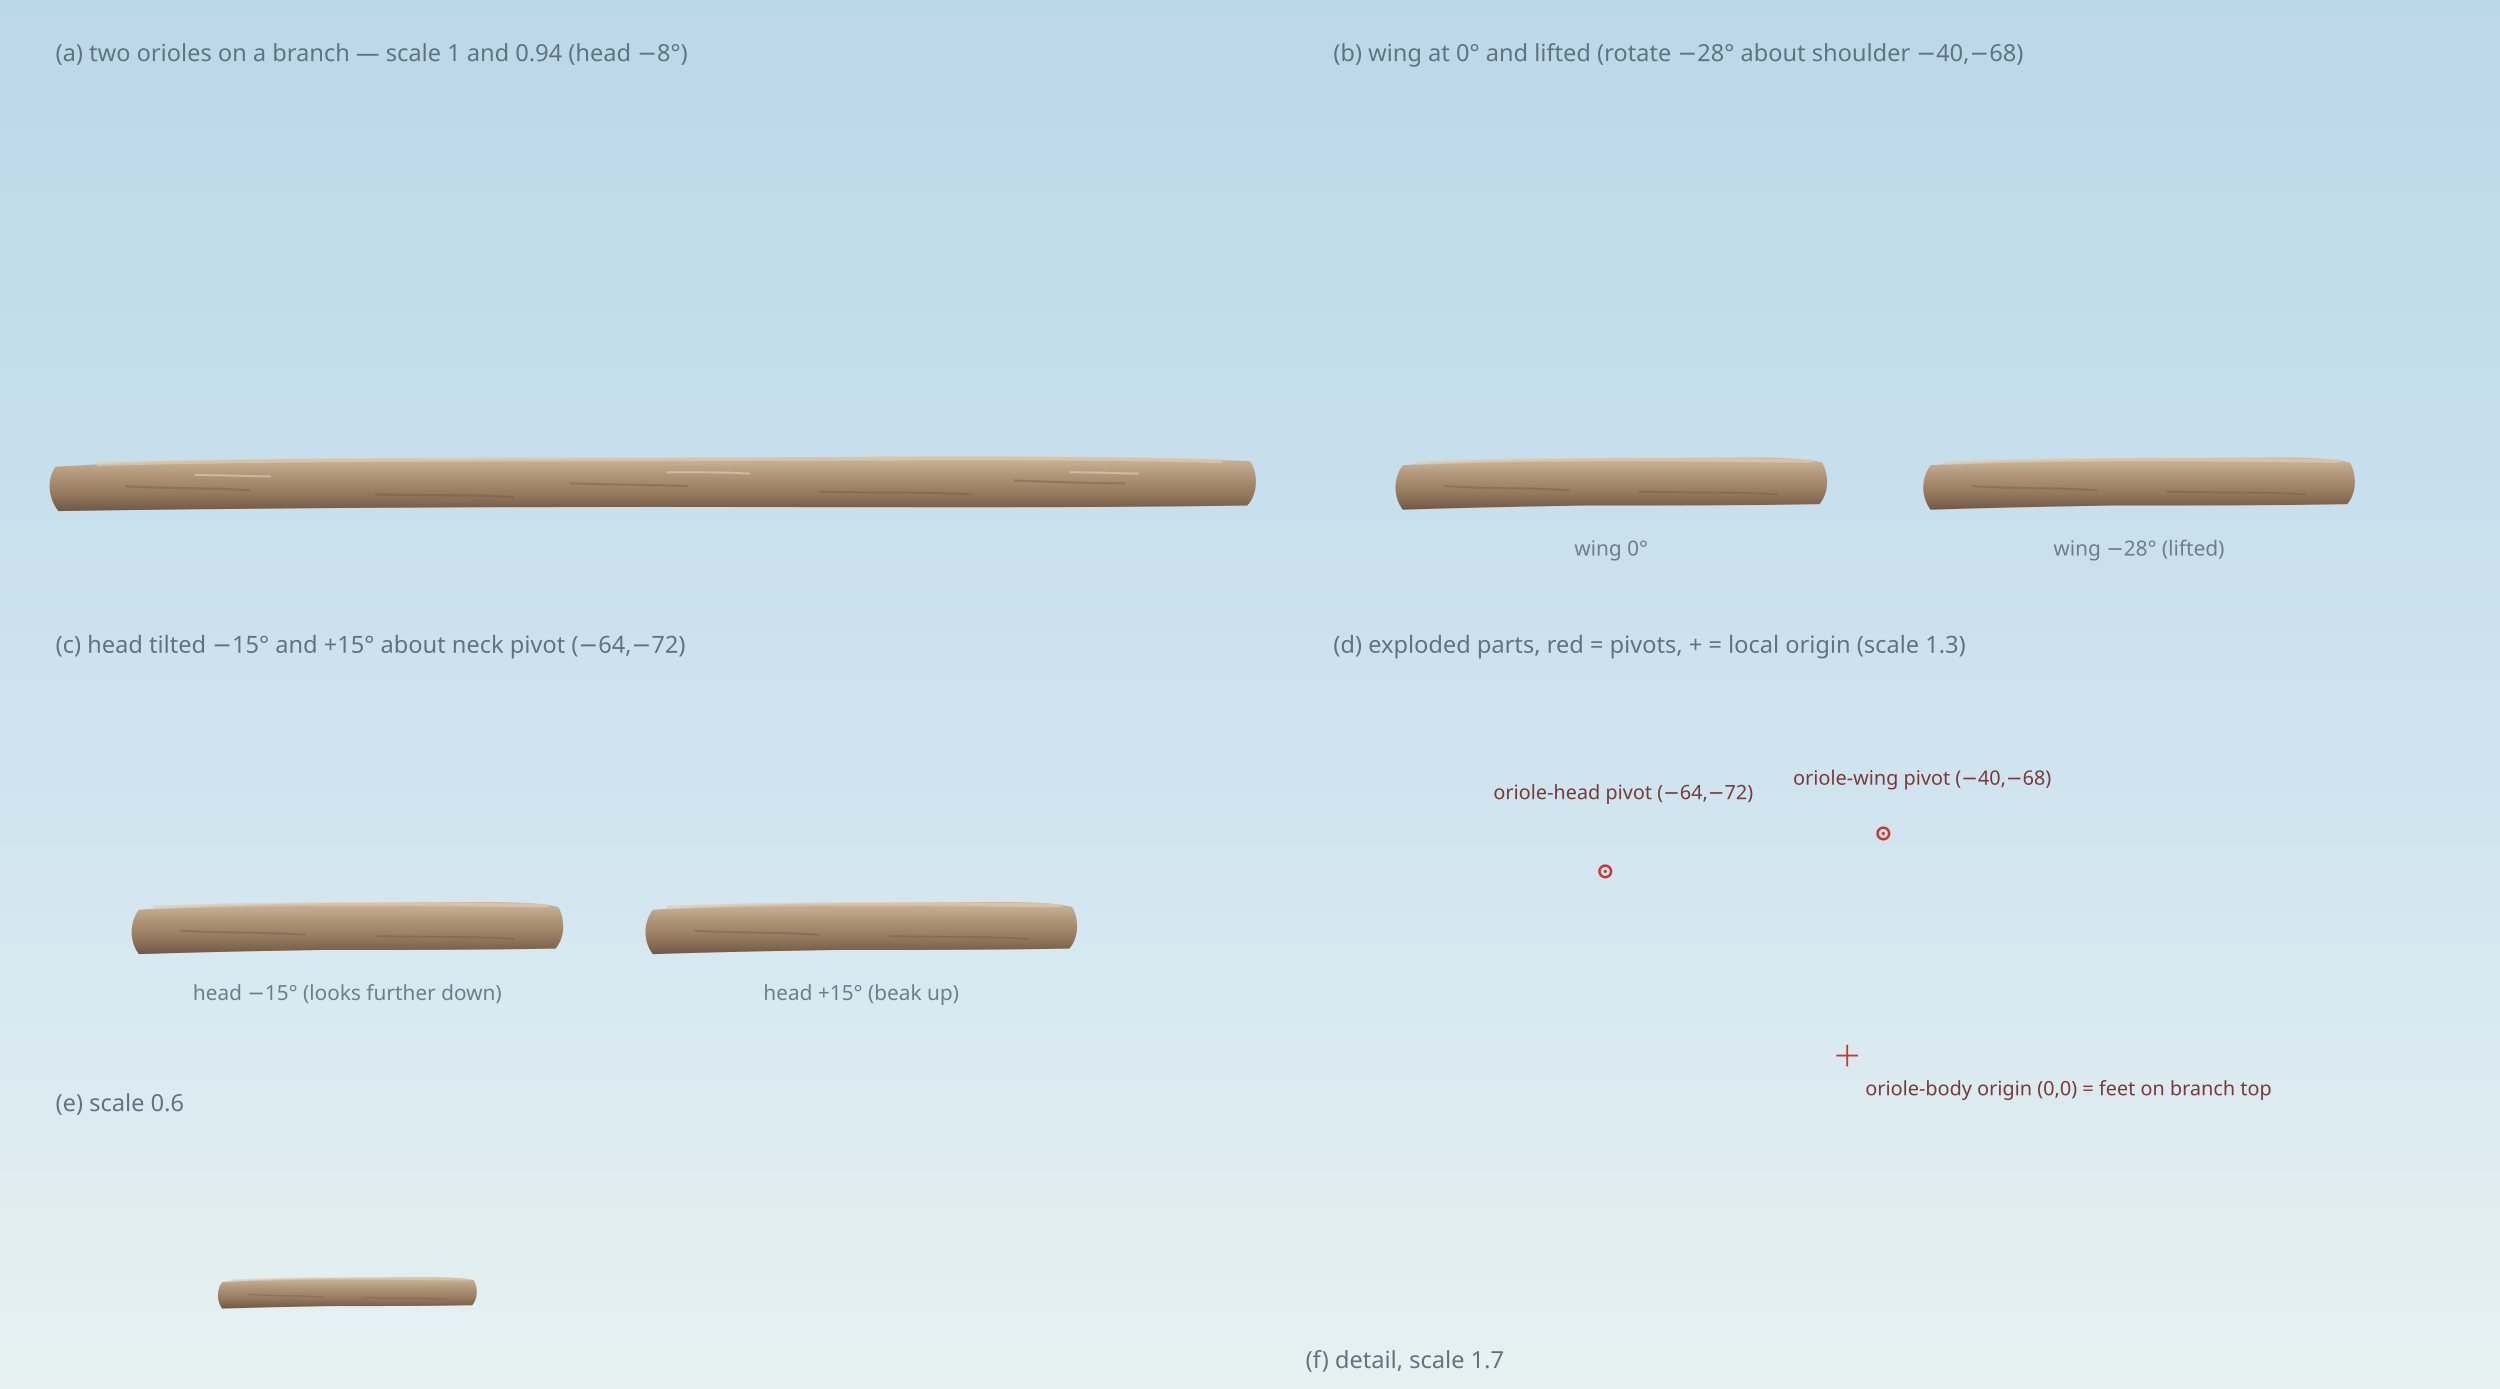
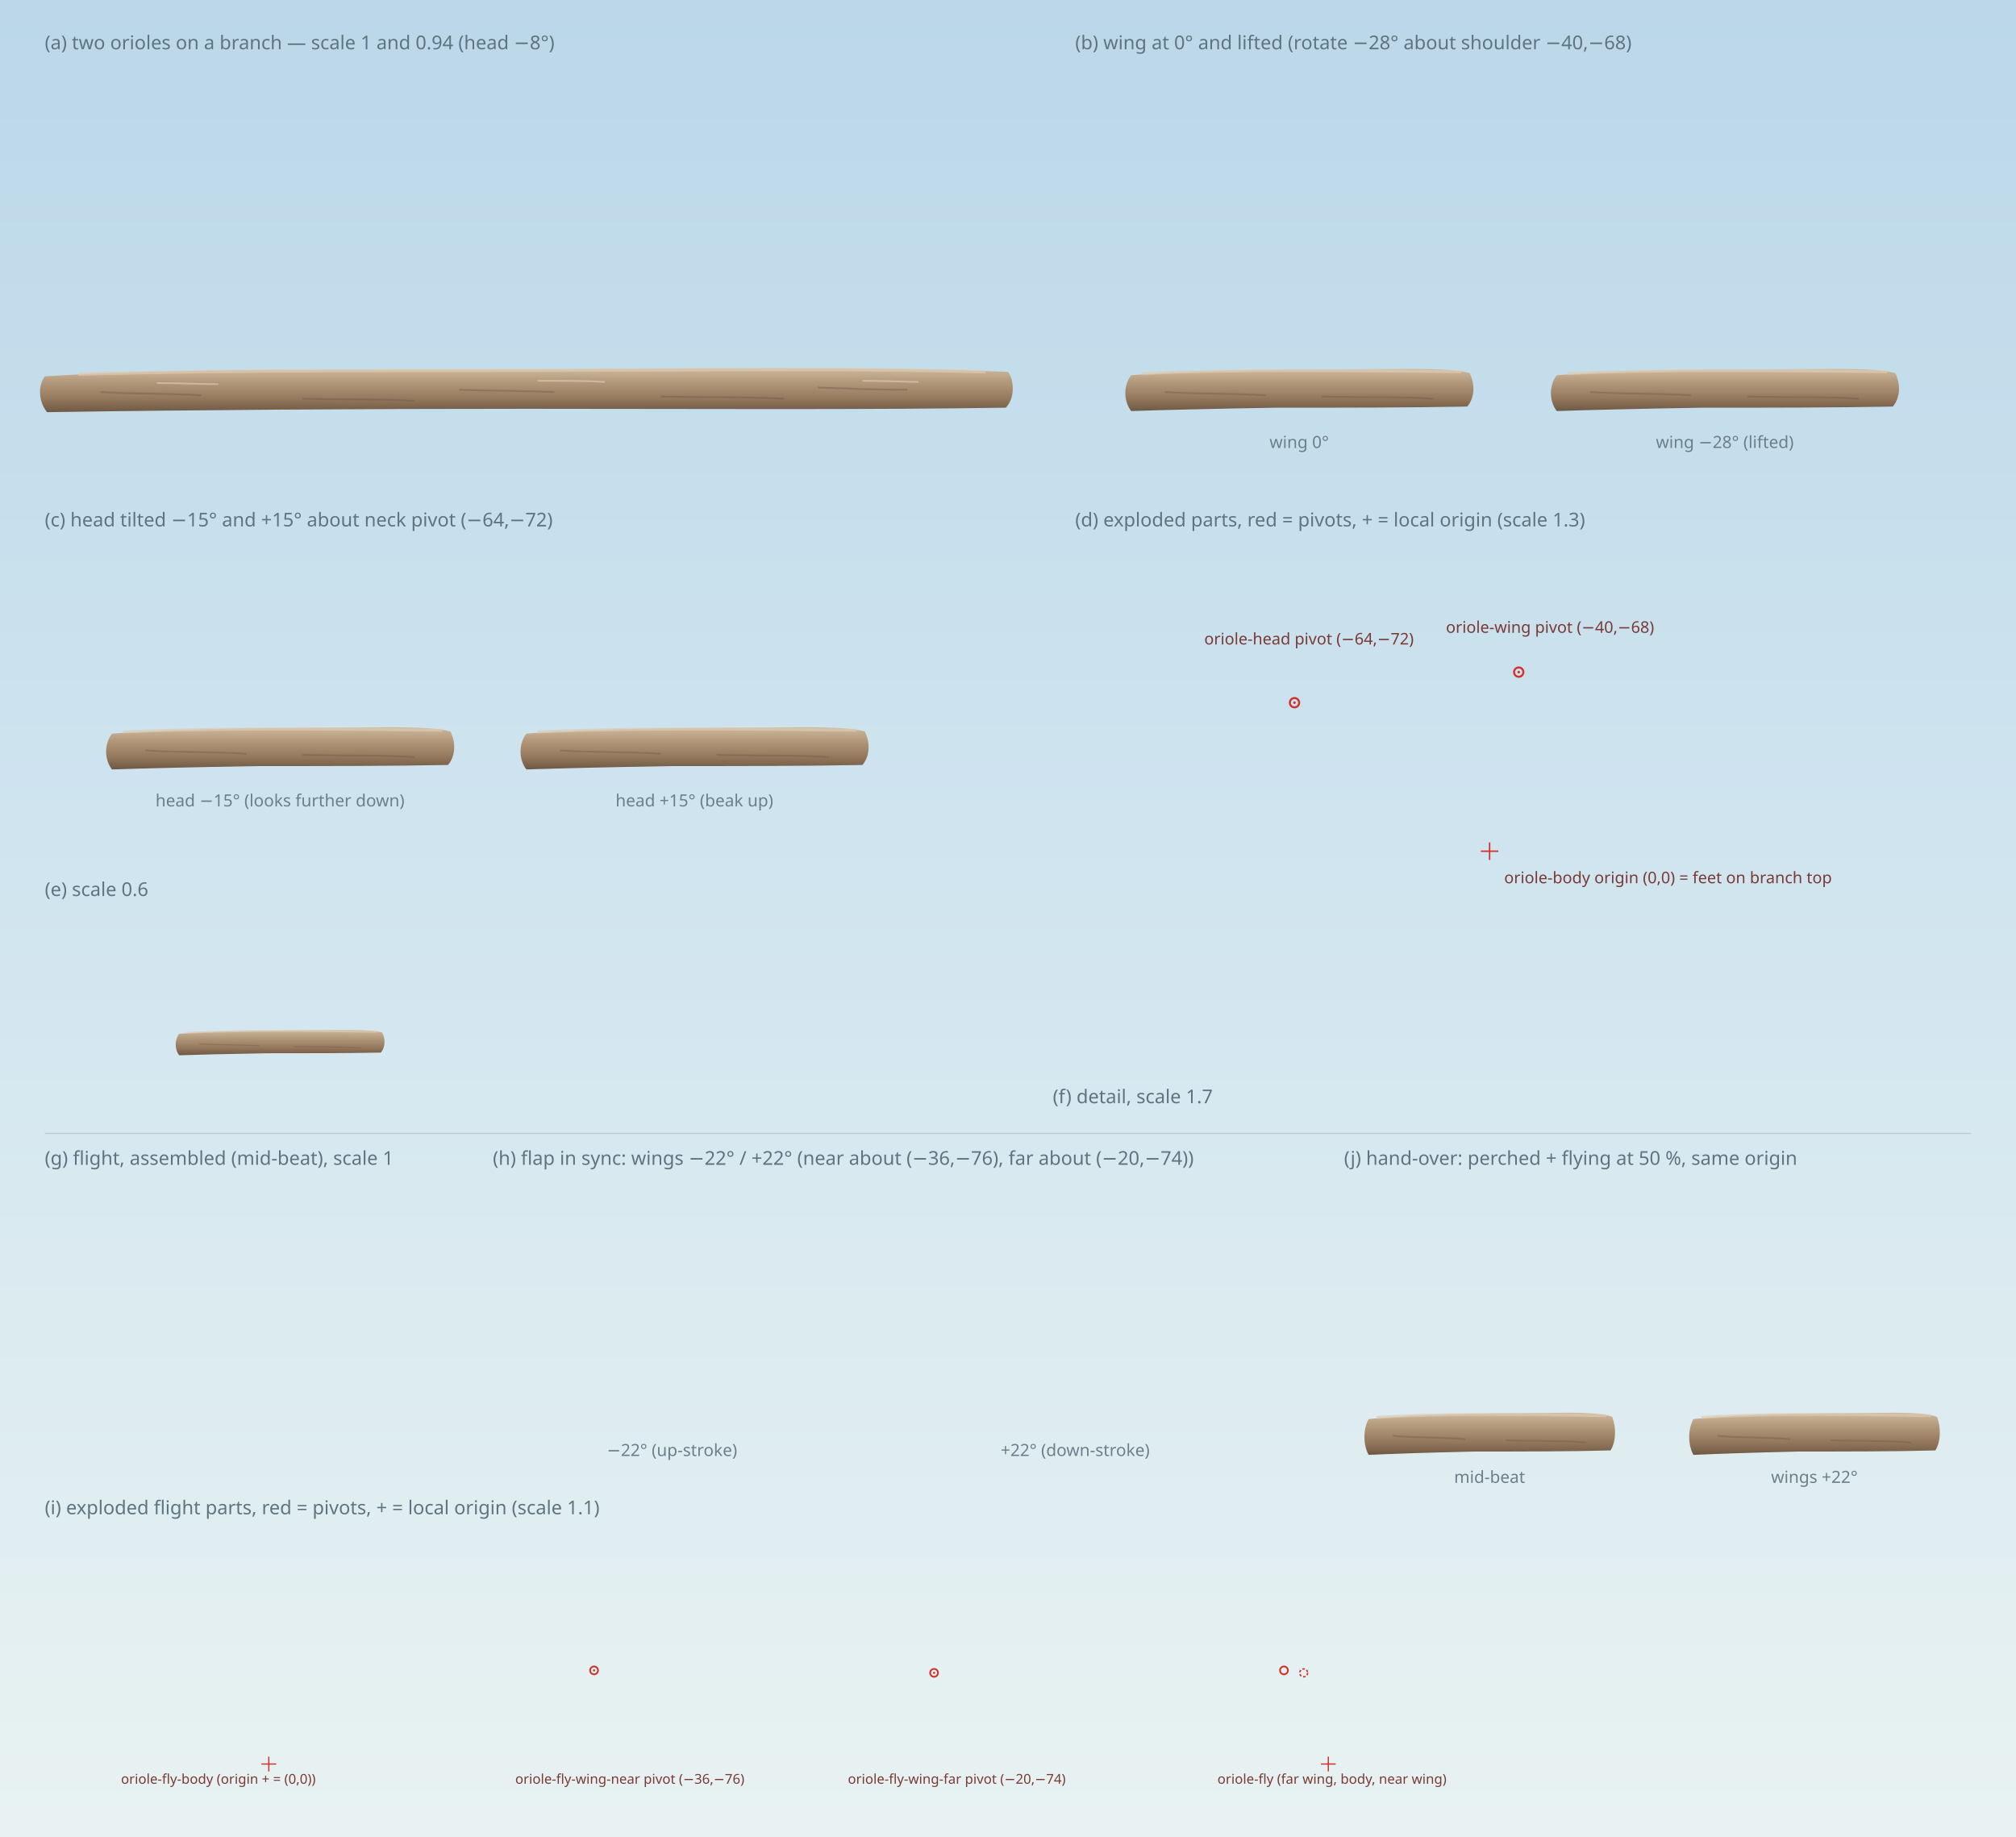
- <svg xmlns="http://www.w3.org/2000/svg" width="1800" height="1000" viewBox="0 0 1800 1000">
+ <svg xmlns="http://www.w3.org/2000/svg" width="1800" height="1640" viewBox="0 0 1800 1640">
  <defs>
    <linearGradient id="oriole-pv-sky" x1="0" y1="0" x2="0" y2="1">
      <stop offset="0" stop-color="#B9D6E8" />
-       <stop offset="0.55" stop-color="#CFE4EF" />
+       <stop offset="0.45" stop-color="#CFE4EF" />
      <stop offset="1" stop-color="#EAF3F2" />
    </linearGradient>
    <linearGradient id="oriole-pv-bark" x1="0" y1="0" x2="0" y2="1">
      <stop offset="0" stop-color="#CDB89D" />
      <stop offset="0.3" stop-color="#B49A7C" />
      <stop offset="0.7" stop-color="#94785D" />
      <stop offset="1" stop-color="#6F5844" />
    </linearGradient>
    <g id="oriole-pv-branch">
      <g filter="url(#wc-paint)">
        <path d="M -430,6 C -300,-2 -150,1 0,0 C 150,-1 300,-3 430,2 C 436,10 436,26 428,34 C 300,36 150,35 0,35 C -150,35 -300,36 -428,38 C -436,28 -436,14 -430,6 Z" fill="url(#oriole-pv-bark)" />
        <path d="M -400,4 C -250,0 -100,1 60,0.5 C 200,0 320,-1 410,2" fill="none" stroke="#DCCBB2" stroke-width="3" opacity="0.7" />
        <path d="M -380,20 c 30,2 60,1 90,3 M -200,26 c 40,1 70,0 100,2 M -60,18 c 30,1 60,1 85,2 M 120,24 c 40,1 70,0 110,2 M 260,16 c 30,1 50,2 80,2" fill="none" stroke="#6F5844" stroke-width="1.6" opacity="0.4" />
        <path d="M -330,12 c 20,0 40,1 55,1 M 10,10 c 25,0 45,0 60,1 M 300,10 c 20,0 40,1 50,1" fill="none" stroke="#F0E4D2" stroke-width="1.4" opacity="0.45" />
      </g>
    </g>
    <g id="oriole-pv-stub">
      <g filter="url(#wc-paint)">
        <path d="M -150,5 C -80,0 0,0 80,-0.5 C 120,-1 140,0 152,3 C 157,12 157,25 150,33 C 100,34 40,34 -20,34 C -80,35 -120,36 -150,37 C -157,28 -157,14 -150,5 Z" fill="url(#oriole-pv-bark)" />
        <path d="M -140,3.5 C -60,0 30,0.5 145,2" fill="none" stroke="#DCCBB2" stroke-width="2.6" opacity="0.7" />
        <path d="M -120,20 c 30,2 60,1 90,3 M 20,24 c 40,1 70,0 100,2" fill="none" stroke="#6F5844" stroke-width="1.5" opacity="0.4" />
      </g>
    </g>
  </defs>
-   <rect x="-60" y="-60" width="1920" height="1120" fill="url(#oriole-pv-sky)" filter="url(#wc-wash)" />
+   <rect x="-60" y="-60" width="1920" height="1760" fill="url(#oriole-pv-sky)" filter="url(#wc-wash)" />
  <g font-family="sans-serif" font-size="17" fill="#5F7480">
    <text x="40" y="44">(a) two orioles on a branch — scale 1 and 0.94 (head −8°)</text>
    <text x="960" y="44">(b) wing at 0° and lifted (rotate −28° about shoulder −40,−68)</text>
    <text x="40" y="470">(c) head tilted −15° and +15° about neck pivot (−64,−72)</text>
    <text x="960" y="470">(d) exploded parts, red = pivots, + = local origin (scale 1.3)</text>
    <text x="40" y="800">(e) scale 0.6</text>
  </g>
  <g transform="translate(470 330)">
    <use href="#oriole-pv-branch" />
  </g>
  <g transform="translate(300 330)">
    <use href="#oriole-shadow" />
    <use href="#oriole" />
  </g>
  <g transform="translate(640 330) scale(0.94)">
    <use href="#oriole-shadow" />
    <use href="#oriole-body" />
    <use href="#oriole-head" transform="rotate(-8 -64 -72)" />
    <use href="#oriole-wing" />
  </g>
  <g transform="translate(1160 330)">
    <use href="#oriole-pv-stub" />
  </g>
  <g transform="translate(1160 330)">
    <use href="#oriole-shadow" />
    <use href="#oriole" />
  </g>
  <g transform="translate(1540 330)">
    <use href="#oriole-pv-stub" />
  </g>
  <g transform="translate(1540 330)">
    <use href="#oriole-shadow" />
    <use href="#oriole-body" />
    <use href="#oriole-head" />
    <use href="#oriole-wing" transform="rotate(-28 -40 -68)" />
  </g>
  <g font-family="sans-serif" font-size="15" fill="#6B7F8A">
    <text x="1160" y="400" text-anchor="middle">wing 0°</text>
    <text x="1540" y="400" text-anchor="middle">wing −28° (lifted)</text>
  </g>
  <g transform="translate(250 650)">
    <use href="#oriole-pv-stub" />
  </g>
  <g transform="translate(250 650)">
    <use href="#oriole-shadow" />
    <use href="#oriole-body" />
    <use href="#oriole-head" transform="rotate(-15 -64 -72)" />
    <use href="#oriole-wing" />
  </g>
  <g transform="translate(620 650)">
    <use href="#oriole-pv-stub" />
  </g>
  <g transform="translate(620 650)">
    <use href="#oriole-shadow" />
    <use href="#oriole-body" />
    <use href="#oriole-head" transform="rotate(15 -64 -72)" />
    <use href="#oriole-wing" />
  </g>
  <g font-family="sans-serif" font-size="15" fill="#6B7F8A">
    <text x="250" y="720" text-anchor="middle">head −15° (looks further down)</text>
    <text x="620" y="720" text-anchor="middle">head +15° (beak up)</text>
  </g>
  <g transform="translate(1330 760) scale(1.3)">
    <use href="#oriole-body" />
    <g transform="translate(-70 -30)">
      <use href="#oriole-head" />
      <circle cx="-64" cy="-72" r="3.2" fill="none" stroke="#D0342C" stroke-width="1.4" />
      <circle cx="-64" cy="-72" r="0.9" fill="#D0342C" />
    </g>
    <g transform="translate(60 -55)">
      <use href="#oriole-wing" />
      <circle cx="-40" cy="-68" r="3.2" fill="none" stroke="#D0342C" stroke-width="1.4" />
      <circle cx="-40" cy="-68" r="0.9" fill="#D0342C" />
    </g>
    <path d="M -6,0 H 6 M 0,-6 V 6" stroke="#D0342C" stroke-width="1" />
    <g font-family="sans-serif" font-size="11" fill="#7A3A34">
      <text x="-196" y="-142">oriole-head  pivot (−64,−72)</text>
      <text x="-30" y="-150">oriole-wing  pivot (−40,−68)</text>
      <text x="10" y="22">oriole-body  origin (0,0) = feet on branch top</text>
    </g>
  </g>
  <g transform="translate(690 968) scale(1.7)">
    <use href="#oriole-shadow" />
    <use href="#oriole" />
  </g>
  <text x="940" y="985" font-family="sans-serif" font-size="17" fill="#5F7480">(f) detail, scale 1.7</text>
  <g transform="translate(250 920) scale(0.6)">
    <use href="#oriole-pv-stub" />
  </g>
  <g transform="translate(250 920) scale(0.6)">
    <use href="#oriole-shadow" />
    <use href="#oriole" />
  </g>
+   <line x1="40" y1="1012" x2="1760" y2="1012" stroke="#9FB6C4" stroke-width="1" opacity="0.6" />
+   <g font-family="sans-serif" font-size="17" fill="#5F7480">
+     <text x="40" y="1040">(g) flight, assembled (mid-beat), scale 1</text>
+     <text x="440" y="1040">(h) flap in sync: wings −22° / +22° (near about (−36,−76), far about (−20,−74))</text>
+     <text x="1200" y="1040">(j) hand-over: perched + flying at 50 %, same origin</text>
+     <text x="40" y="1352">(i) exploded flight parts, red = pivots, + = local origin (scale 1.1)</text>
+   </g>
+   <g transform="translate(230 1262)">
+     <use href="#oriole-fly" />
+   </g>
+   <g transform="translate(600 1262)">
+     <use href="#oriole-fly-wing-far" transform="rotate(-22 -20 -74)" />
+     <use href="#oriole-fly-body" />
+     <use href="#oriole-fly-wing-near" transform="rotate(-22 -36 -76)" />
+   </g>
+   <g transform="translate(960 1262)">
+     <use href="#oriole-fly-wing-far" transform="rotate(22 -20 -74)" />
+     <use href="#oriole-fly-body" />
+     <use href="#oriole-fly-wing-near" transform="rotate(22 -36 -76)" />
+   </g>
+   <g font-family="sans-serif" font-size="15" fill="#6B7F8A">
+     <text x="600" y="1300" text-anchor="middle">−22° (up-stroke)</text>
+     <text x="960" y="1300" text-anchor="middle">+22° (down-stroke)</text>
+     <text x="1330" y="1324" text-anchor="middle">mid-beat</text>
+     <text x="1620" y="1324" text-anchor="middle">wings +22°</text>
+   </g>
+   <g transform="translate(1330 1262)">
+     <use href="#oriole-pv-stub" transform="scale(0.72 1)" />
+   </g>
+   <g transform="translate(1330 1262)">
+     <use href="#oriole-shadow" />
+     <use href="#oriole" />
+     <use href="#oriole-fly" opacity="0.5" />
+   </g>
+   <g transform="translate(1620 1262)">
+     <use href="#oriole-pv-stub" transform="scale(0.72 1)" />
+   </g>
+   <g transform="translate(1620 1262)">
+     <use href="#oriole-shadow" />
+     <use href="#oriole" />
+     <g opacity="0.5">
+       <use href="#oriole-fly-wing-far" transform="rotate(22 -20 -74)" />
+       <use href="#oriole-fly-body" />
+       <use href="#oriole-fly-wing-near" transform="rotate(22 -36 -76)" />
+     </g>
+   </g>
+   <g transform="translate(240 1575) scale(1.1)">
+     <use href="#oriole-fly-body" />
+     <path d="M -6,0 H 6 M 0,-6 V 6" stroke="#D0342C" stroke-width="1" />
+     <g transform="translate(300 0)">
+       <use href="#oriole-fly-wing-near" />
+       <circle cx="-36" cy="-76" r="3.2" fill="none" stroke="#D0342C" stroke-width="1.4" />
+       <circle cx="-36" cy="-76" r="0.9" fill="#D0342C" />
+     </g>
+     <g transform="translate(560 0)">
+       <use href="#oriole-fly-wing-far" />
+       <circle cx="-20" cy="-74" r="3.2" fill="none" stroke="#D0342C" stroke-width="1.4" />
+       <circle cx="-20" cy="-74" r="0.9" fill="#D0342C" />
+     </g>
+     <g transform="translate(860 0)">
+       <use href="#oriole-fly" />
+       <circle cx="-36" cy="-76" r="3.2" fill="none" stroke="#D0342C" stroke-width="1.4" />
+       <circle cx="-20" cy="-74" r="3.2" fill="none" stroke="#D0342C" stroke-width="1.2" stroke-dasharray="2 1.5" />
+       <path d="M -6,0 H 6 M 0,-6 V 6" stroke="#D0342C" stroke-width="1" />
+     </g>
+     <g font-family="sans-serif" font-size="11" fill="#7A3A34">
+       <text x="-120" y="16">oriole-fly-body (origin + = (0,0))</text>
+       <text x="200" y="16">oriole-fly-wing-near  pivot (−36,−76)</text>
+       <text x="470" y="16">oriole-fly-wing-far  pivot (−20,−74)</text>
+       <text x="770" y="16">oriole-fly (far wing, body, near wing)</text>
+     </g>
+   </g>
</svg>
